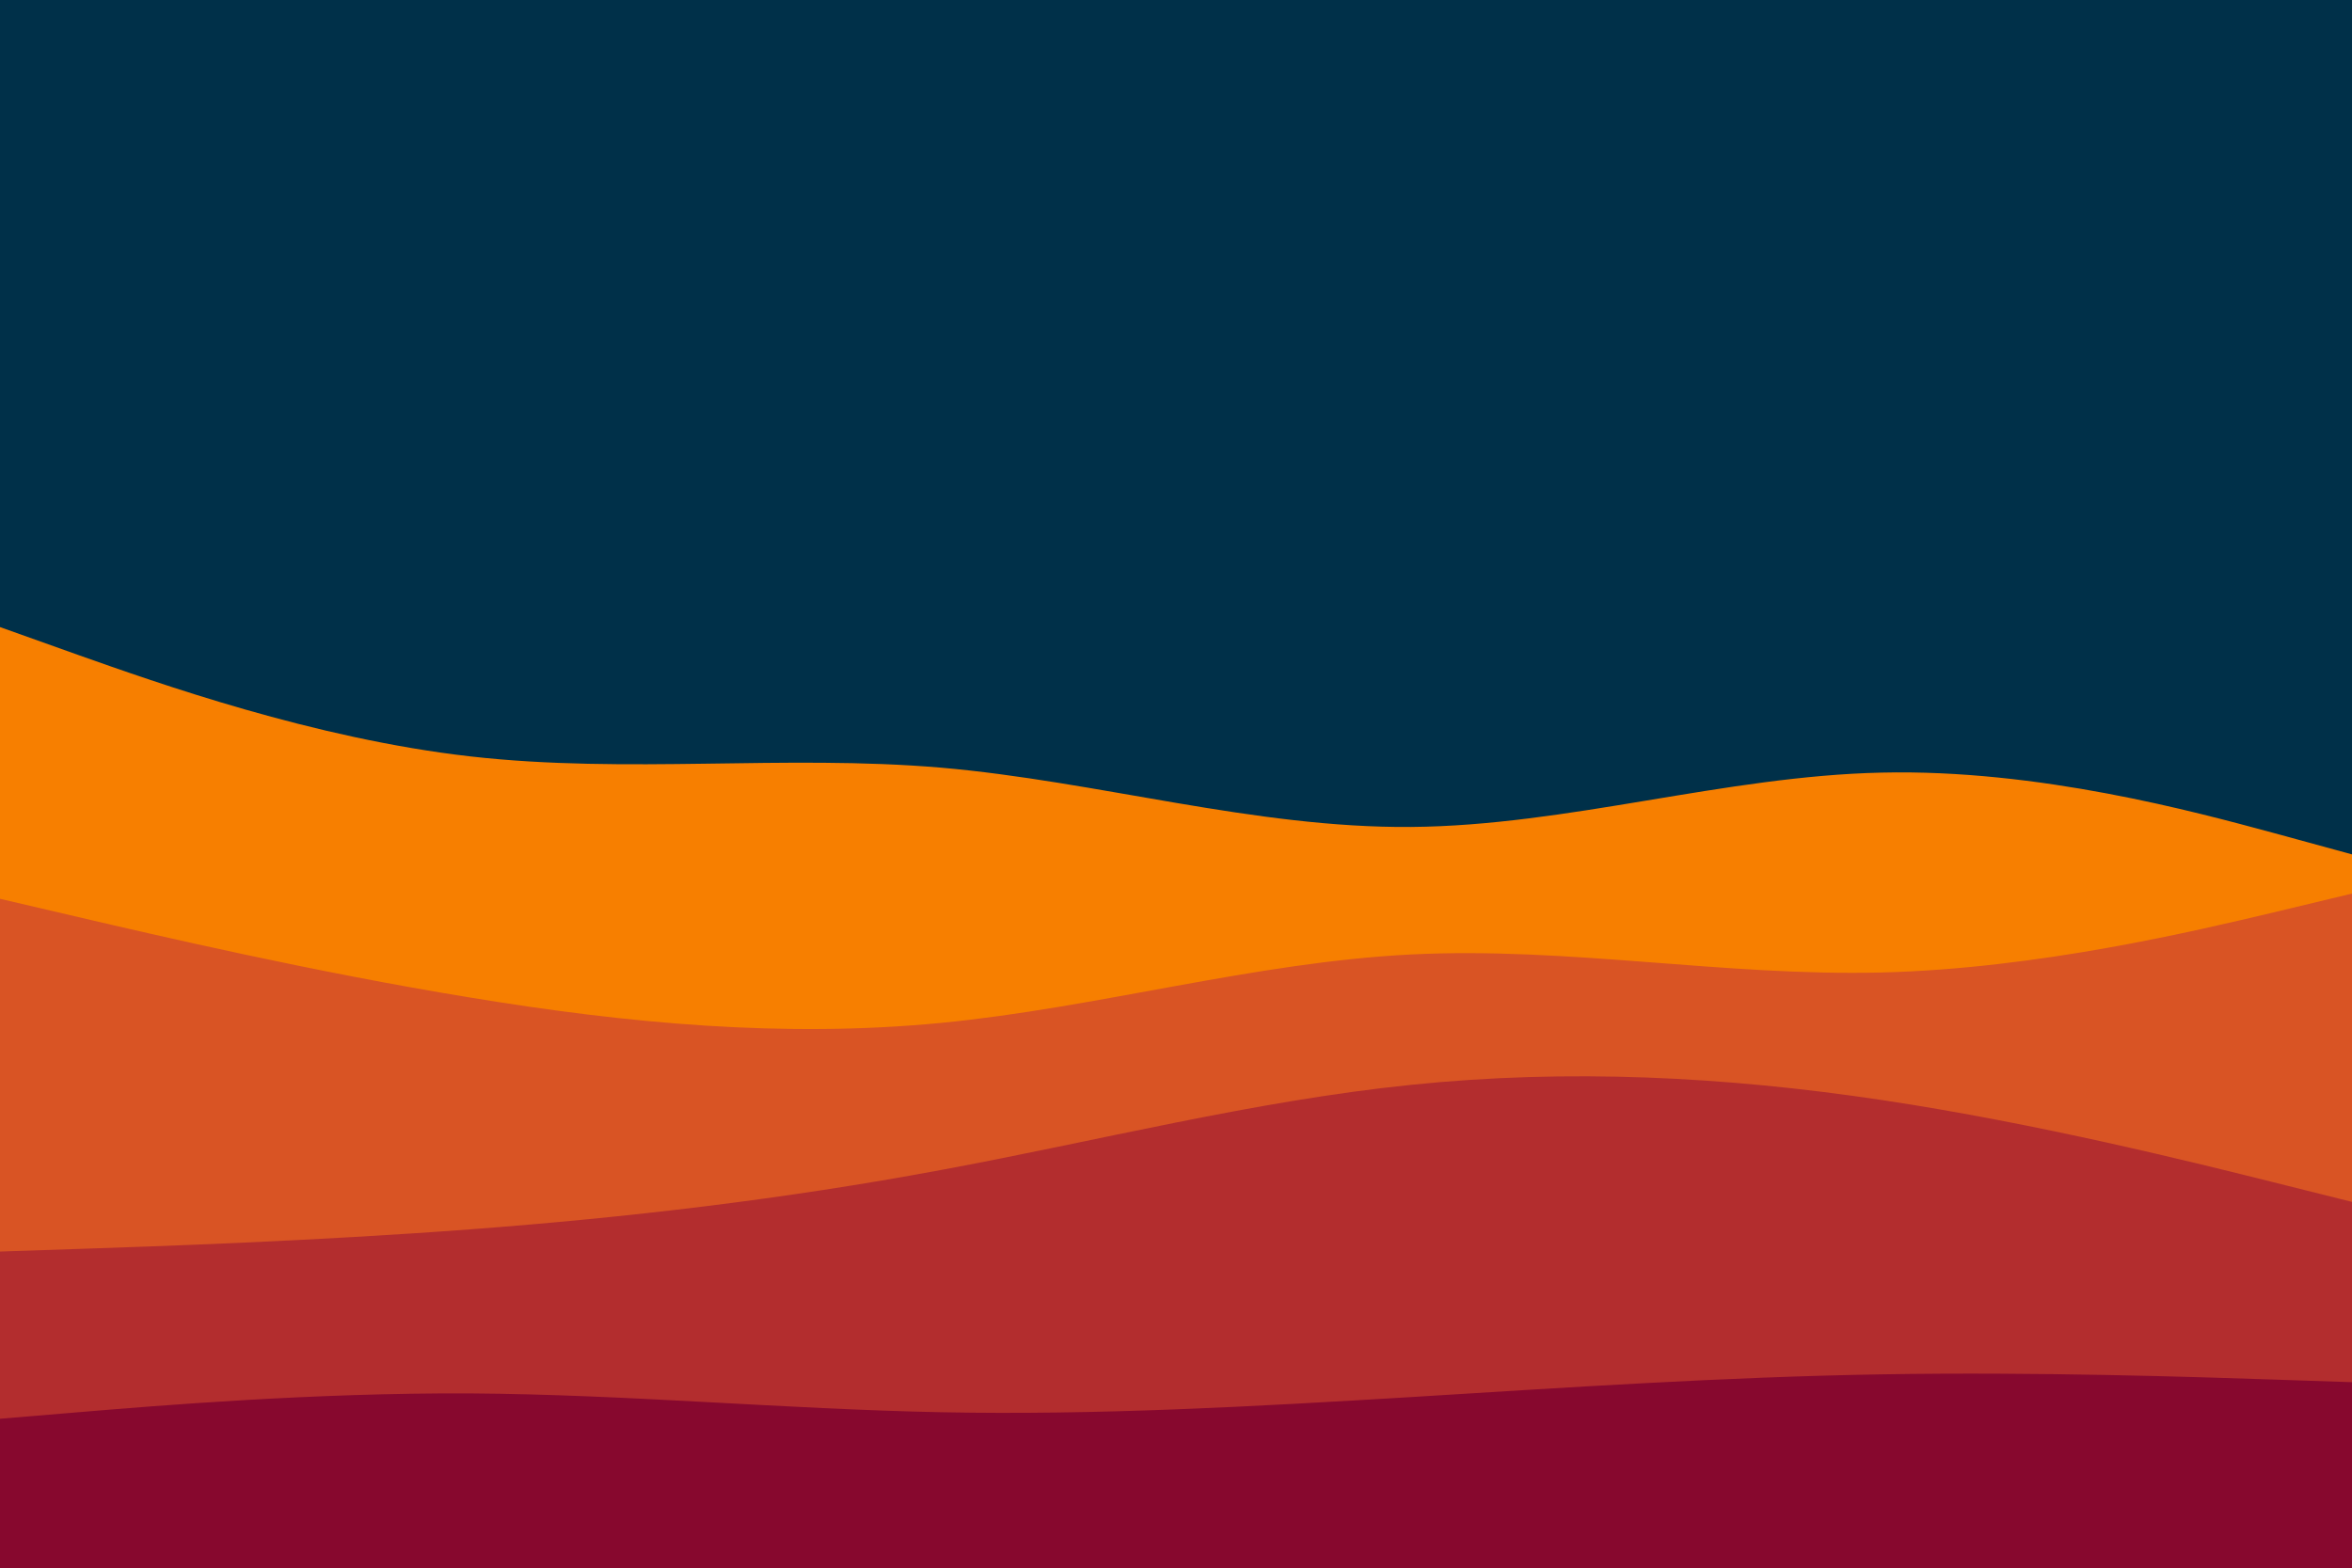
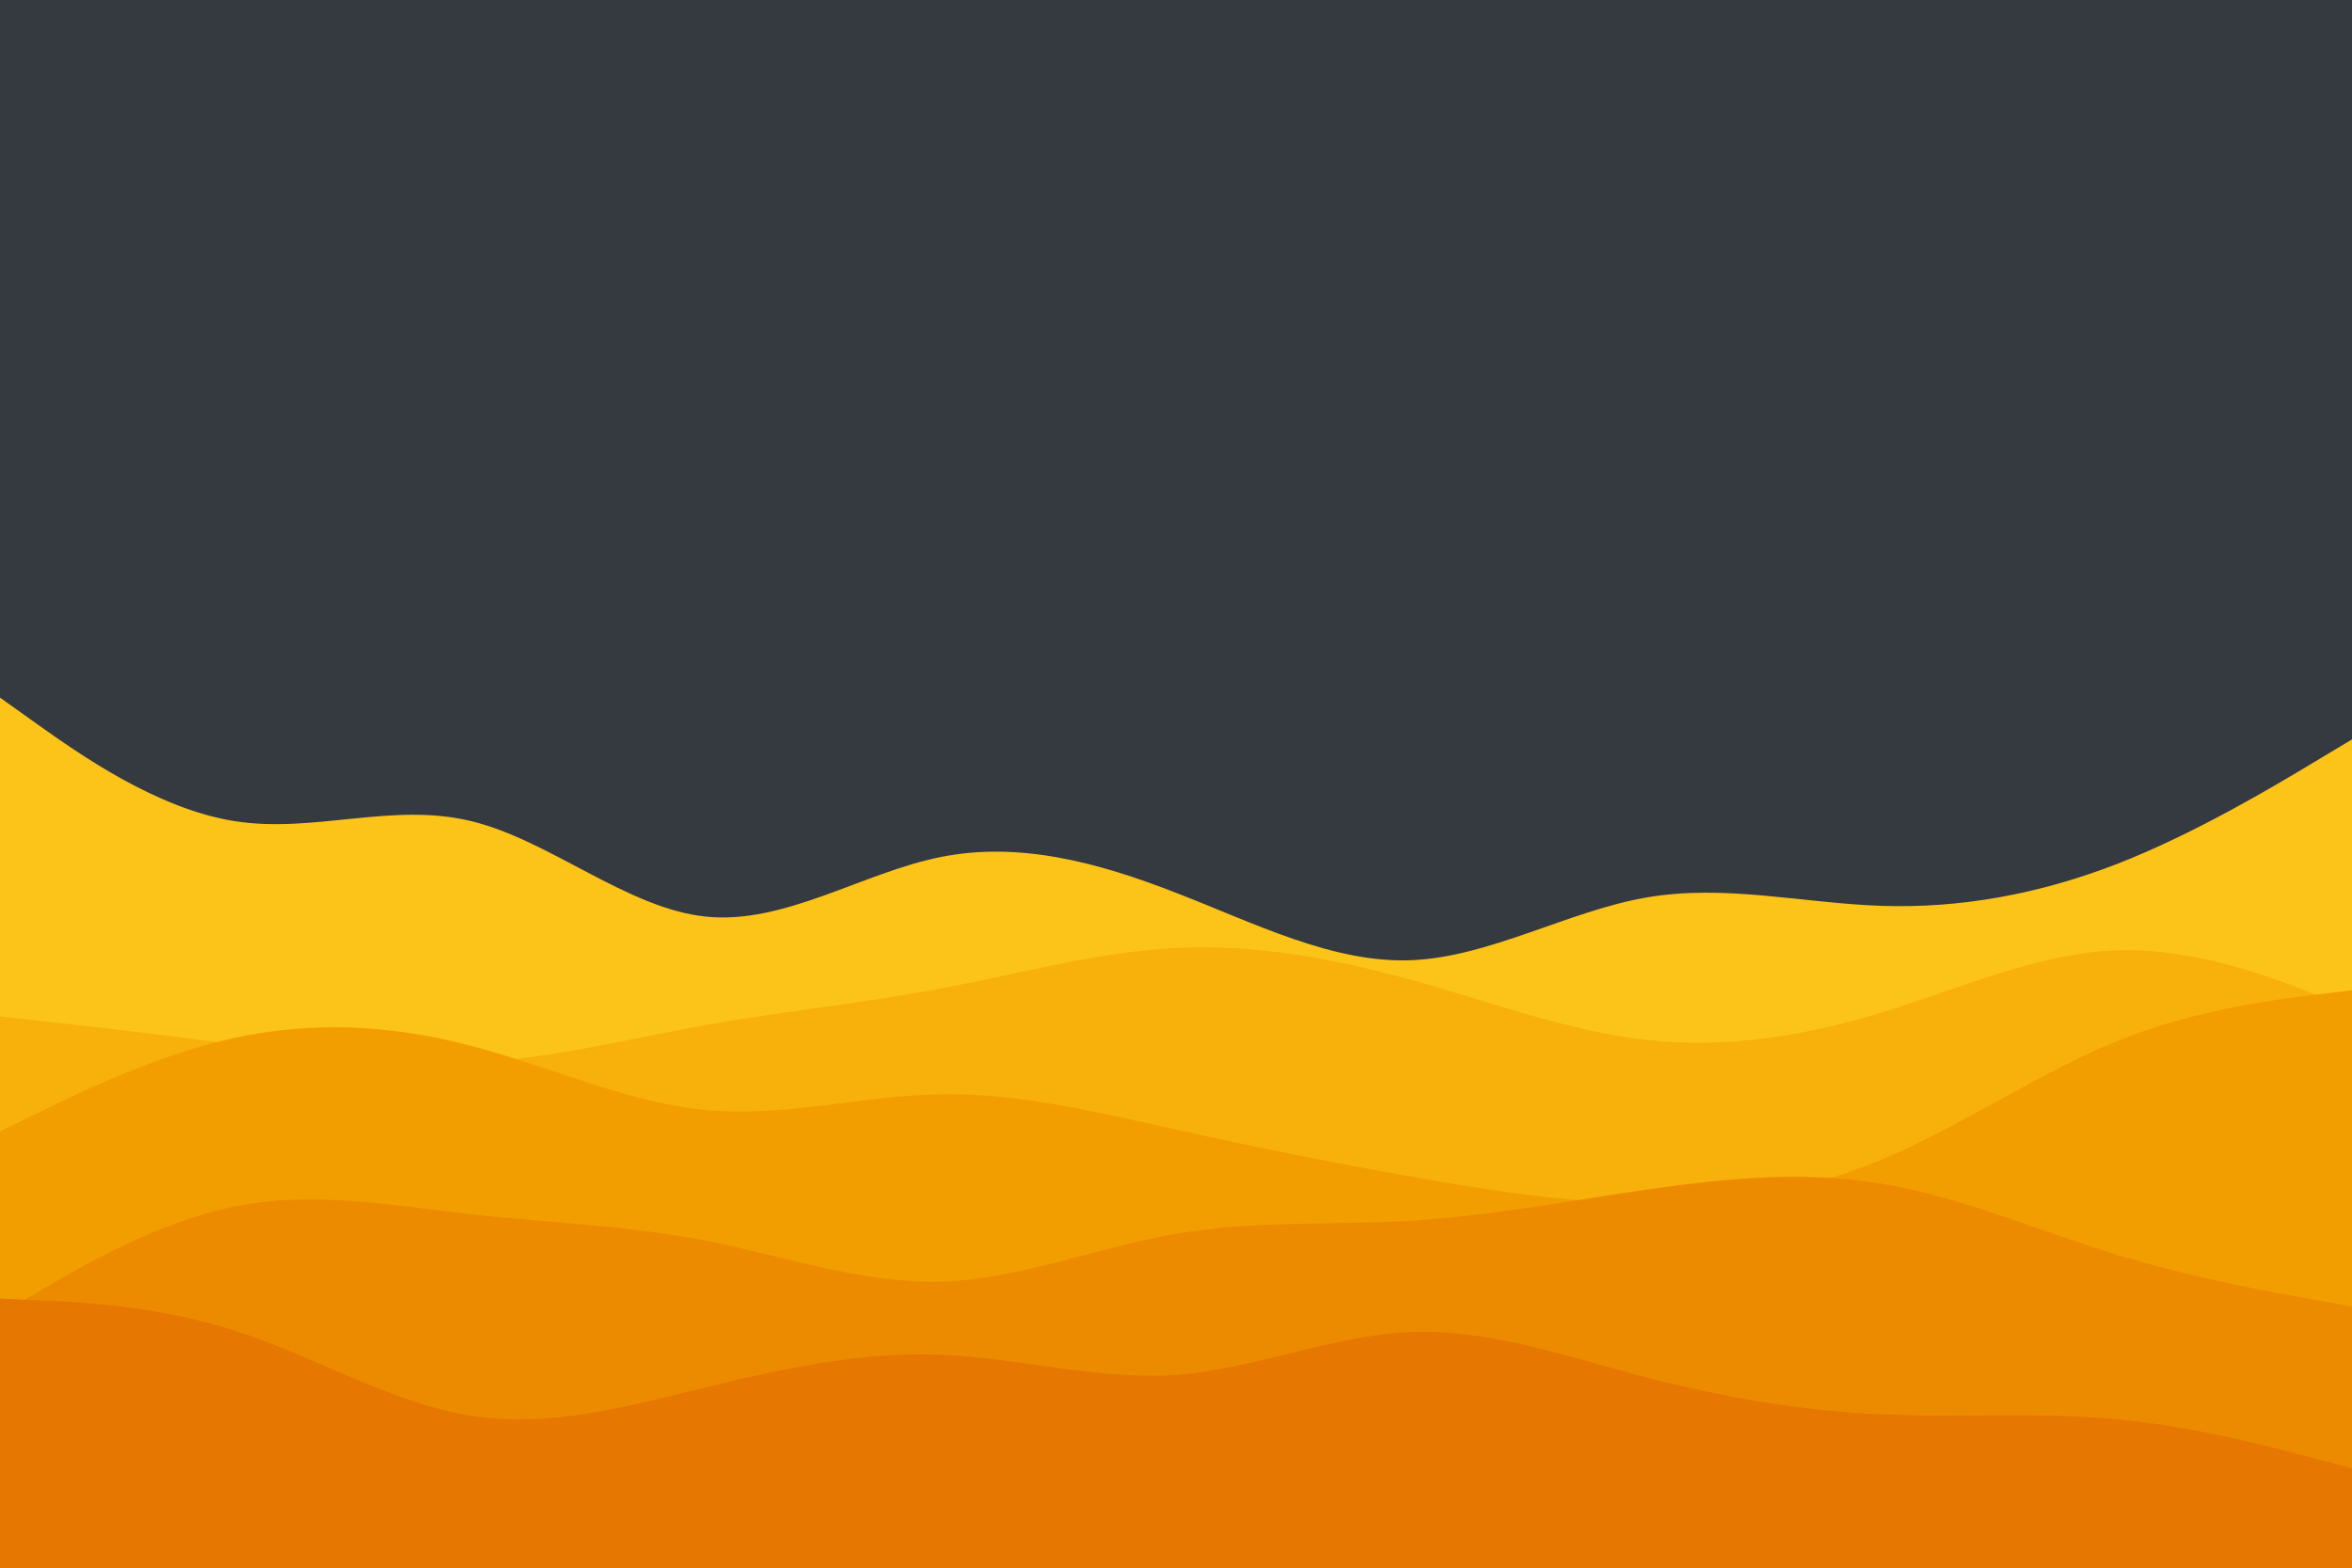
<svg xmlns="http://www.w3.org/2000/svg" id="visual" viewBox="0 0 900 600" width="900" height="600" version="1.1">
-   <rect x="0" y="0" width="900" height="600" fill="#003049" />
-   <path d="M0 240L30 250.7C60 261.3 120 282.7 180 289.5C240             296.3 300 288.7 360 293.8C420 299 480 317 540             316.5C600 316 660 297 720 295.7C780 294.3 840             310.7 870 318.8L900 327L900 601L870 601C840 601             780 601 720 601C660 601 600 601 540 601C480 601             420 601 360 601C300 601 240 601 180 601C120 601             60 601 30 601L0 601Z" fill="#f77f00">
-     </path>
-   <path d="M0 344L30 351C60 358 120 372 180 381.8C240 391.7             300 397.3 360 391.5C420 385.7 480 368.3 540             365.3C600 362.3 660 373.7 720 372.2C780 370.7 840             356.3 870 349.2L900 342L900 601L870 601C840 601             780 601 720 601C660 601 600 601 540 601C480 601             420 601 360 601C300 601 240 601 180 601C120 601             60 601 30 601L0 601Z" fill="#d95424">
-     </path>
-   <path d="M0 479L30 478C60 477 120 475 180 470.5C240 466               300 459 360 447.8C420 436.7 480 421.3 540               415.2C600 409 660 412 720 421C780 430 840 445               870 452.5L900 460L900 601L870 601C840 601 780               601 720 601C660 601 600 601 540 601C480 601 420               601 360 601C300 601 240 601 180 601C120 601 60               601 30 601L0 601Z" fill="#b32d2e">
-     </path>
-   <path d="M0 543L30 540.5C60 538 120 533 180 533.3C240             533.7 300 539.3 360 540.5C420 541.7 480 538.3 540             534.7C600 531 660 527 720 526C780 525 840 527 870             528L900 529L900 601L870 601C840 601 780 601 720             601C660 601 600 601 540 601C480 601 420 601 360             601C300 601 240 601 180 601C120 601 60 601 30             601L0 601Z" fill="#87082e">
-     </path>
+   <rect x="0" y="0" width="900" height="600" fill="#343a40">
+     </rect>
+   <path d="M0 267L15 277.7C30 288.3 60 309.7 90 314.3C120 319 150 307 180 314.2C210 321.3 240 347.7 270 350.8C300 354 330 334 360 328C390 322 420 330 450 341.7C480 353.3 510 368.7 540 367.5C570 366.3 600 348.7 630 343.5C660 338.3 690 345.7 720 346.7C750 347.7 780 342.3 810 330.7C840 319 870 301 885 292L900 283L900 601L885 601C870 601 840 601 810 601C780 601 750 601 720 601C690 601 660 601 630 601C600 601 570 601 540 601C510 601 480 601 450 601C420 601 390 601 360 601C330 601 300 601 270 601C240 601 210 601 180 601C150 601 120 601 90 601C60 601 30 601 15 601L0 601Z" fill="#fcc419" />
+   <path d="M0 389L15 390.7C30 392.3 60 395.7 90 399.7C120 403.7 150 408.3 180 406.8C210 405.3 240 397.7 270 392.3C300 387 330 384 360 378.3C390 372.7 420 364.3 450 362.8C480 361.3 510 366.7 540 375C570 383.3 600 394.7 630 398C660 401.3 690 396.7 720 387.5C750 378.3 780 364.7 810 363.7C840 362.7 870 374.3 885 380.2L900 386L900 601L885 601C870 601 840 601 810 601C780 601 750 601 720 601C690 601 660 601 630 601C600 601 570 601 540 601C510 601 480 601 450 601C420 601 390 601 360 601C330 601 300 601 270 601C240 601 210 601 180 601C150 601 120 601 90 601C60 601 30 601 15 601L0 601Z" fill="#f8b10a" />
+   <path d="M0 433L15 425.7C30 418.3 60 403.7 90 397.2C120 390.7 150 392.3 180 400.2C210 408 240 422 270 424.8C300 427.7 330 419.3 360 418.8C390 418.3 420 425.7 450 432.3C480 439 510 445 540 450.3C570 455.7 600 460.3 630 460.5C660 460.7 690 456.3 720 443.8C750 431.3 780 410.7 810 398.5C840 386.3 870 382.7 885 380.8L900 379L900 601L885 601C870 601 840 601 810 601C780 601 750 601 720 601C690 601 660 601 630 601C600 601 570 601 540 601C510 601 480 601 450 601C420 601 390 601 360 601C330 601 300 601 270 601C240 601 210 601 180 601C150 601 120 601 90 601C60 601 30 601 15 601L0 601Z" fill="#f39e00" />
+   <path d="M0 503L15 494.2C30 485.3 60 467.7 90 461.7C120 455.7 150 461.3 180 464.7C210 468 240 469 270 474.8C300 480.7 330 491.3 360 490.5C390 489.7 420 477.3 450 472.2C480 467 510 469 540 467.2C570 465.3 600 459.7 630 455.3C660 451 690 448 720 453C750 458 780 471 810 480.2C840 489.3 870 494.7 885 497.3L900 500L900 601L885 601C870 601 840 601 810 601C780 601 750 601 720 601C690 601 660 601 630 601C600 601 570 601 540 601C510 601 480 601 450 601C420 601 390 601 360 601C330 601 300 601 270 601C240 601 210 601 180 601C150 601 120 601 90 601C60 601 30 601 15 601L0 601Z" fill="#ed8b00" />
+   <path d="M0 497L15 497.7C30 498.3 60 499.7 90 509.3C120 519 150 537 180 541.8C210 546.7 240 538.3 270 531C300 523.7 330 517.3 360 518.5C390 519.7 420 528.3 450 526.2C480 524 510 511 540 509.8C570 508.7 600 519.3 630 527.2C660 535 690 540 720 541.3C750 542.7 780 540.3 810 543.2C840 546 870 554 885 558L900 562L900 601L885 601C870 601 840 601 810 601C780 601 750 601 720 601C690 601 660 601 630 601C600 601 570 601 540 601C510 601 480 601 450 601C420 601 390 601 360 601C330 601 300 601 270 601C240 601 210 601 180 601C150 601 120 601 90 601C60 601 30 601 15 601L0 601Z" fill="#e67700" />
</svg>
